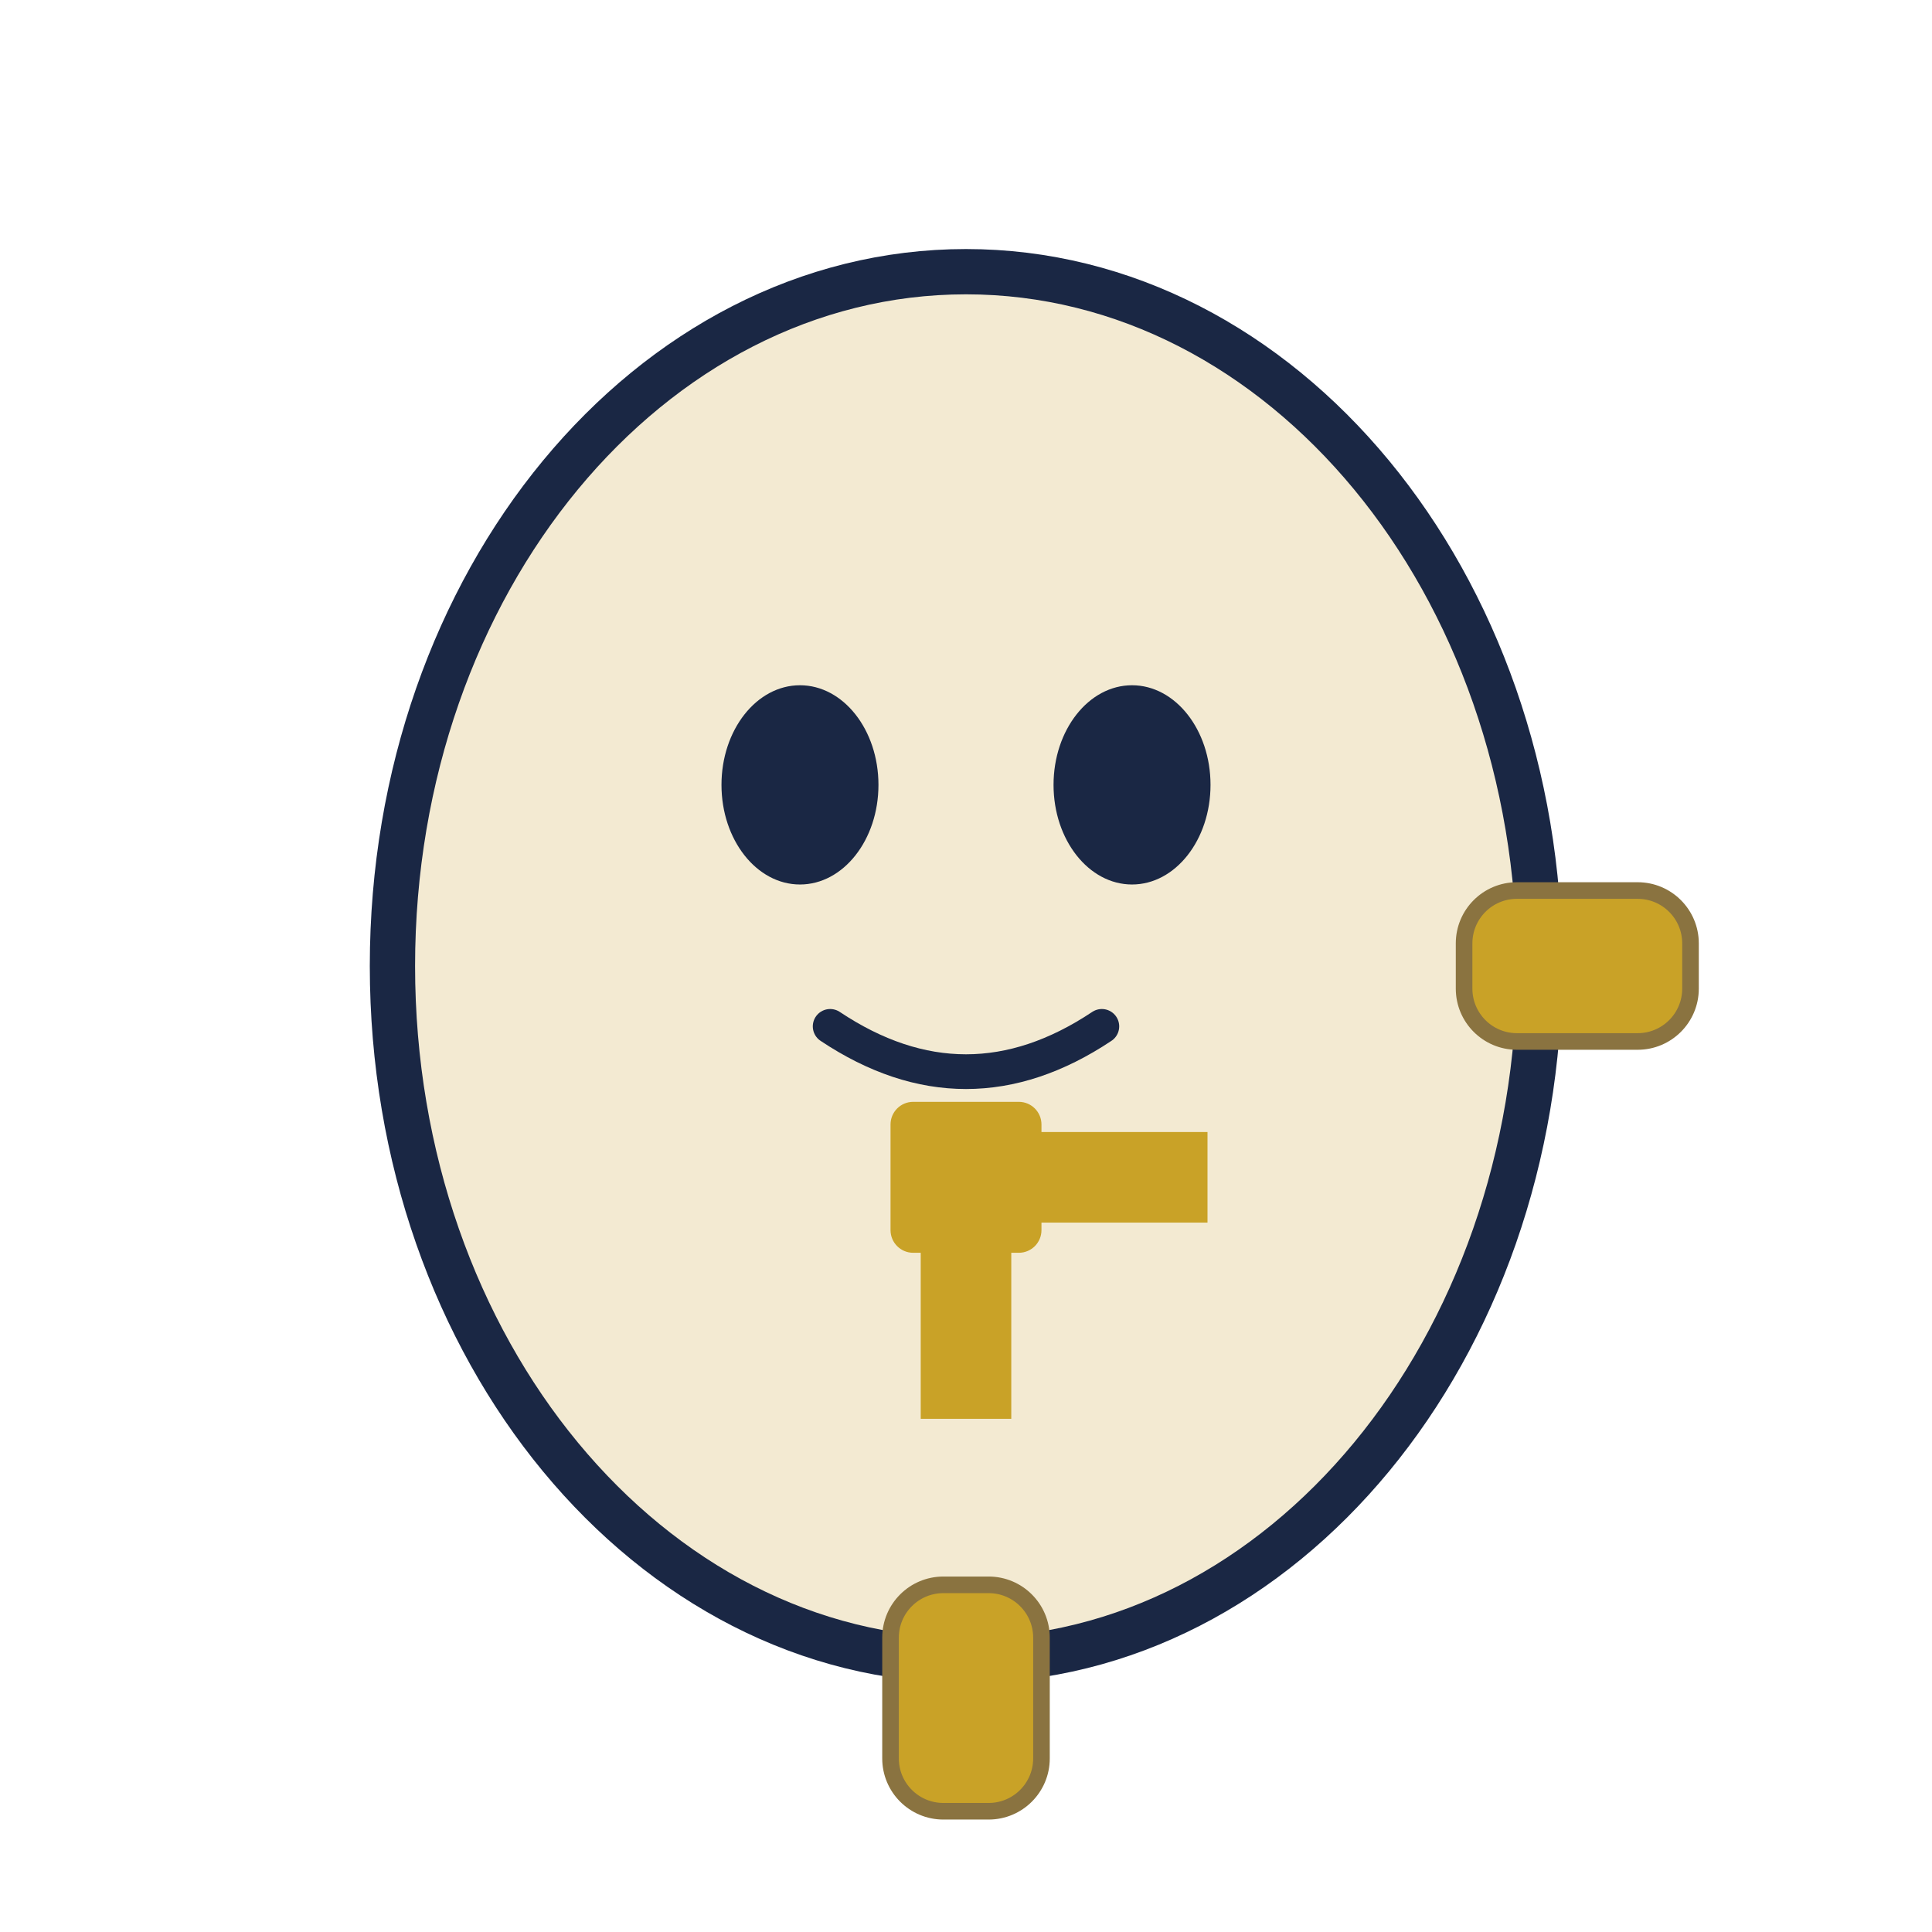
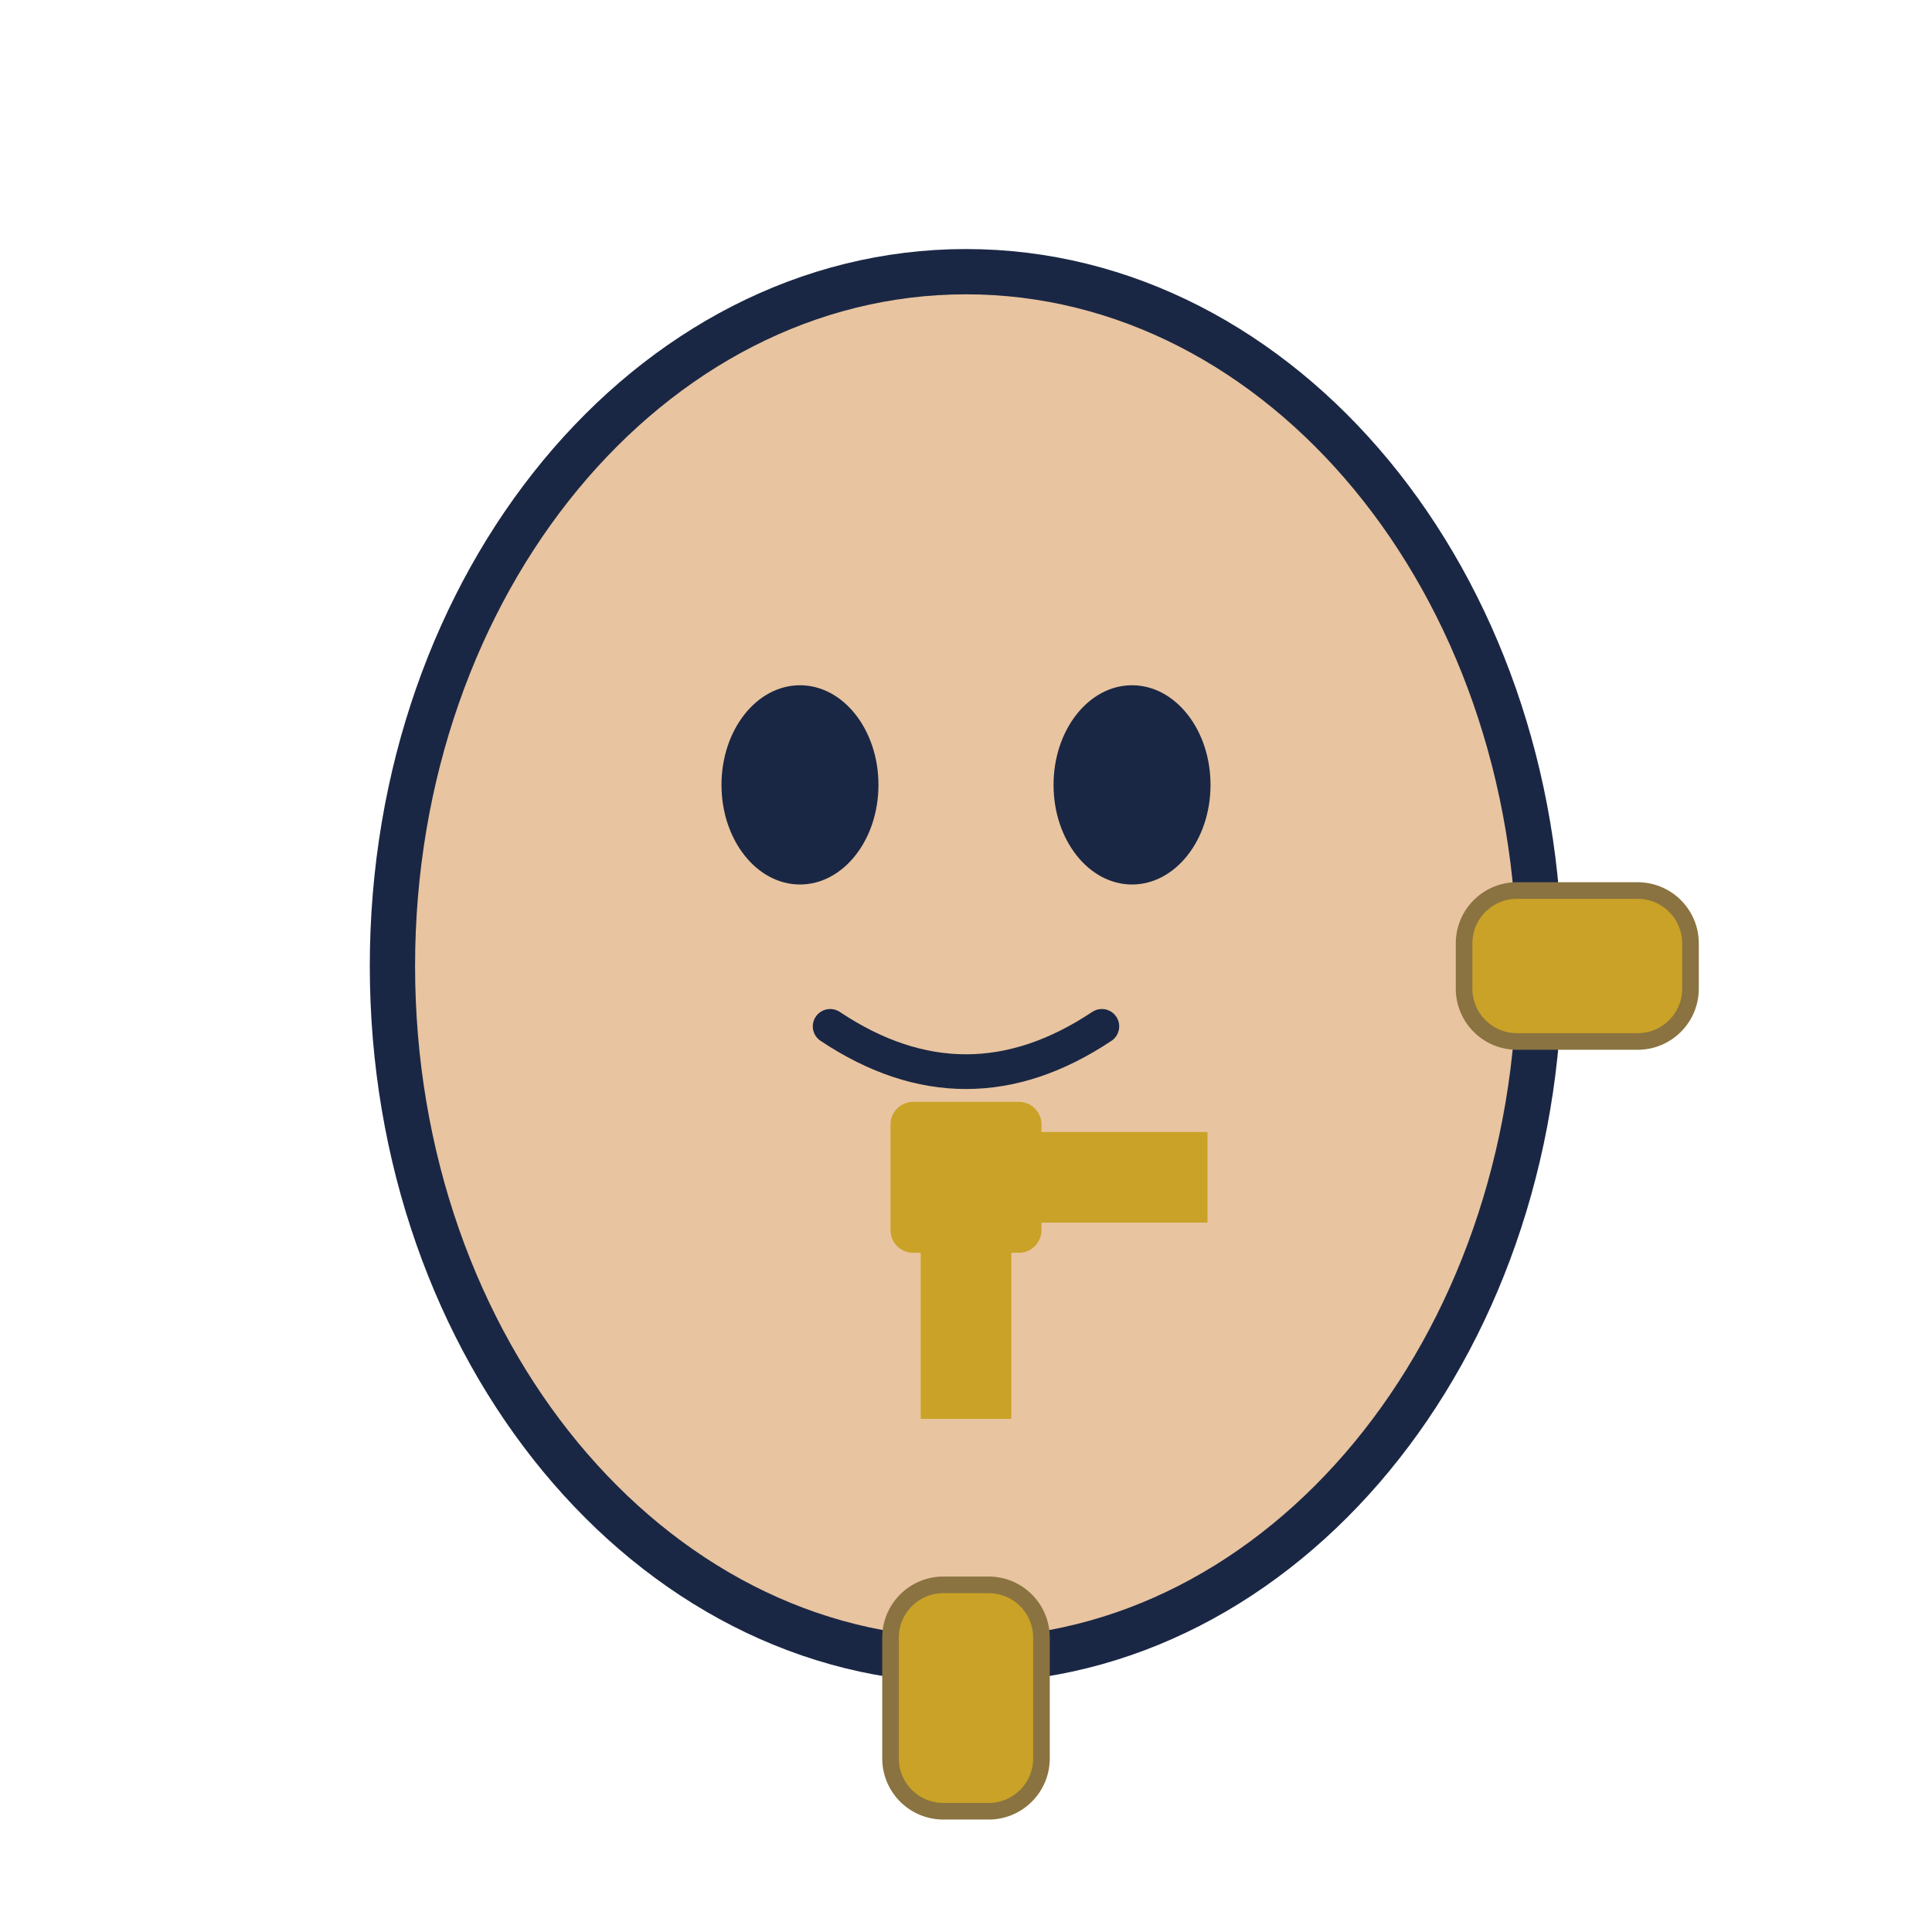
<svg xmlns="http://www.w3.org/2000/svg" viewBox="0 0 128 128">
-   <ellipse cx="64" cy="64" rx="38" ry="46" fill="#f3ead2" stroke="#1a2744" stroke-width="3" />
-   <rect x="61.0" y="78" width="6" height="16" fill="#c9a227" />
-   <rect x="64" y="75.0" width="16" height="6" fill="#c9a227" />
+   <ellipse cx="64" cy="64" rx="38" ry="46" fill="#e8c4a0" stroke="#1a2744" stroke-width="3" />
+   <rect x="61" y="78" width="6" height="16" fill="#c9a227" />
+   <rect x="64" y="75" width="16" height="6" fill="#c9a227" />
  <rect x="59" y="73" width="10" height="10" rx="1.5" fill="#c9a227" />
-   <rect x="59.0" y="105" width="10" height="15" rx="3.5" fill="#c9a227" stroke="#8a7340" stroke-width="1.1" />
-   <rect x="97" y="59.0" width="15" height="10" rx="3.5" fill="#c9a227" stroke="#8a7340" stroke-width="1.1" />
+   <rect x="59" y="105" width="10" height="15" rx="3.5" fill="#c9a227" stroke="#8a7340" stroke-width="1.1" />
+   <rect x="97" y="59" width="15" height="10" rx="3.5" fill="#c9a227" stroke="#8a7340" stroke-width="1.1" />
  <ellipse cx="53" cy="52" rx="5.2" ry="6.6" fill="#1a2744" />
  <ellipse cx="75" cy="52" rx="5.2" ry="6.6" fill="#1a2744" />
  <path d="M 55 68 Q 64 74 73 68" fill="none" stroke="#1a2744" stroke-width="2.3" stroke-linecap="round" />
</svg>
